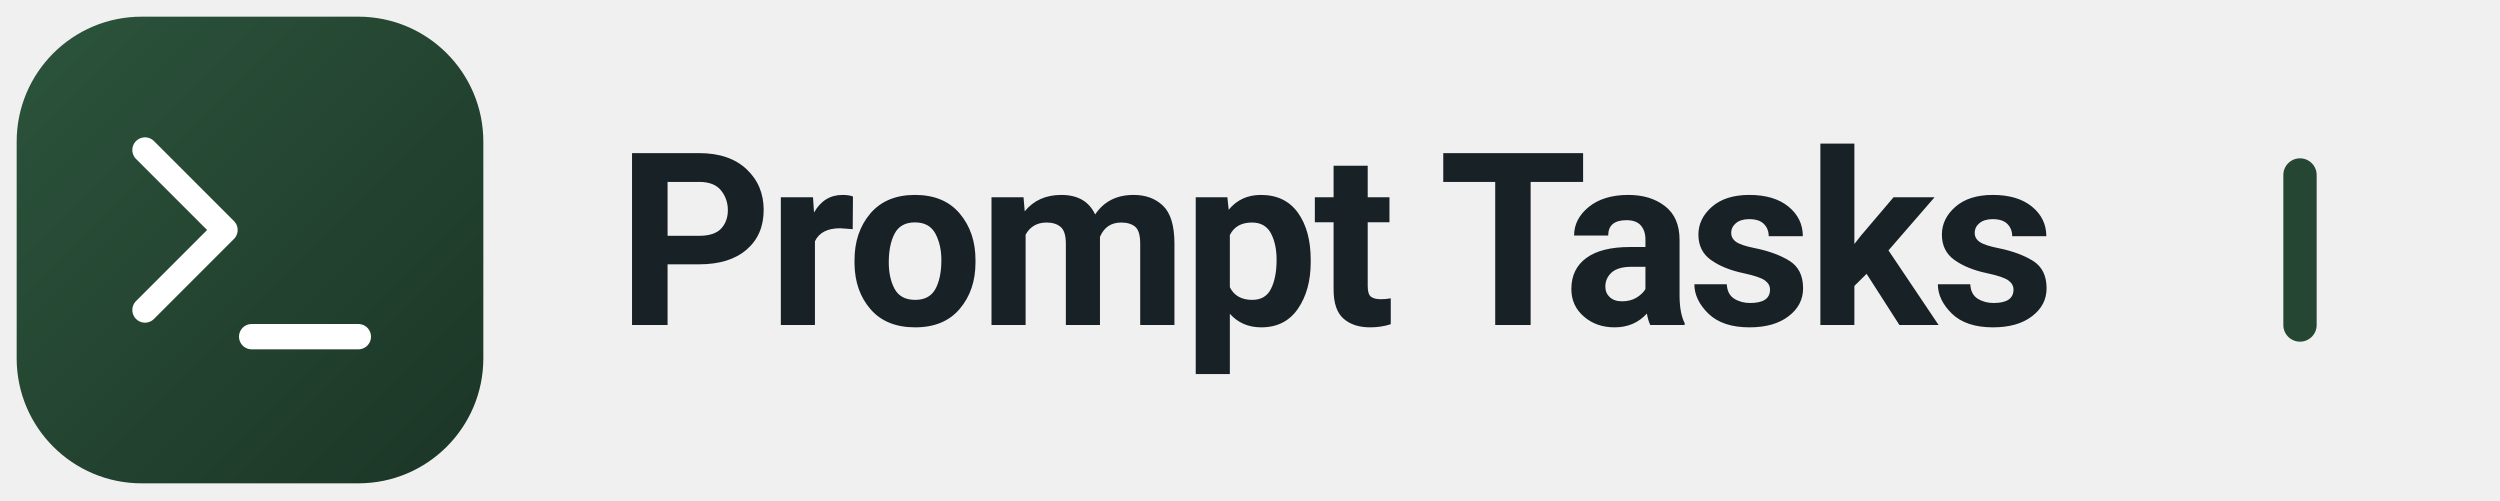
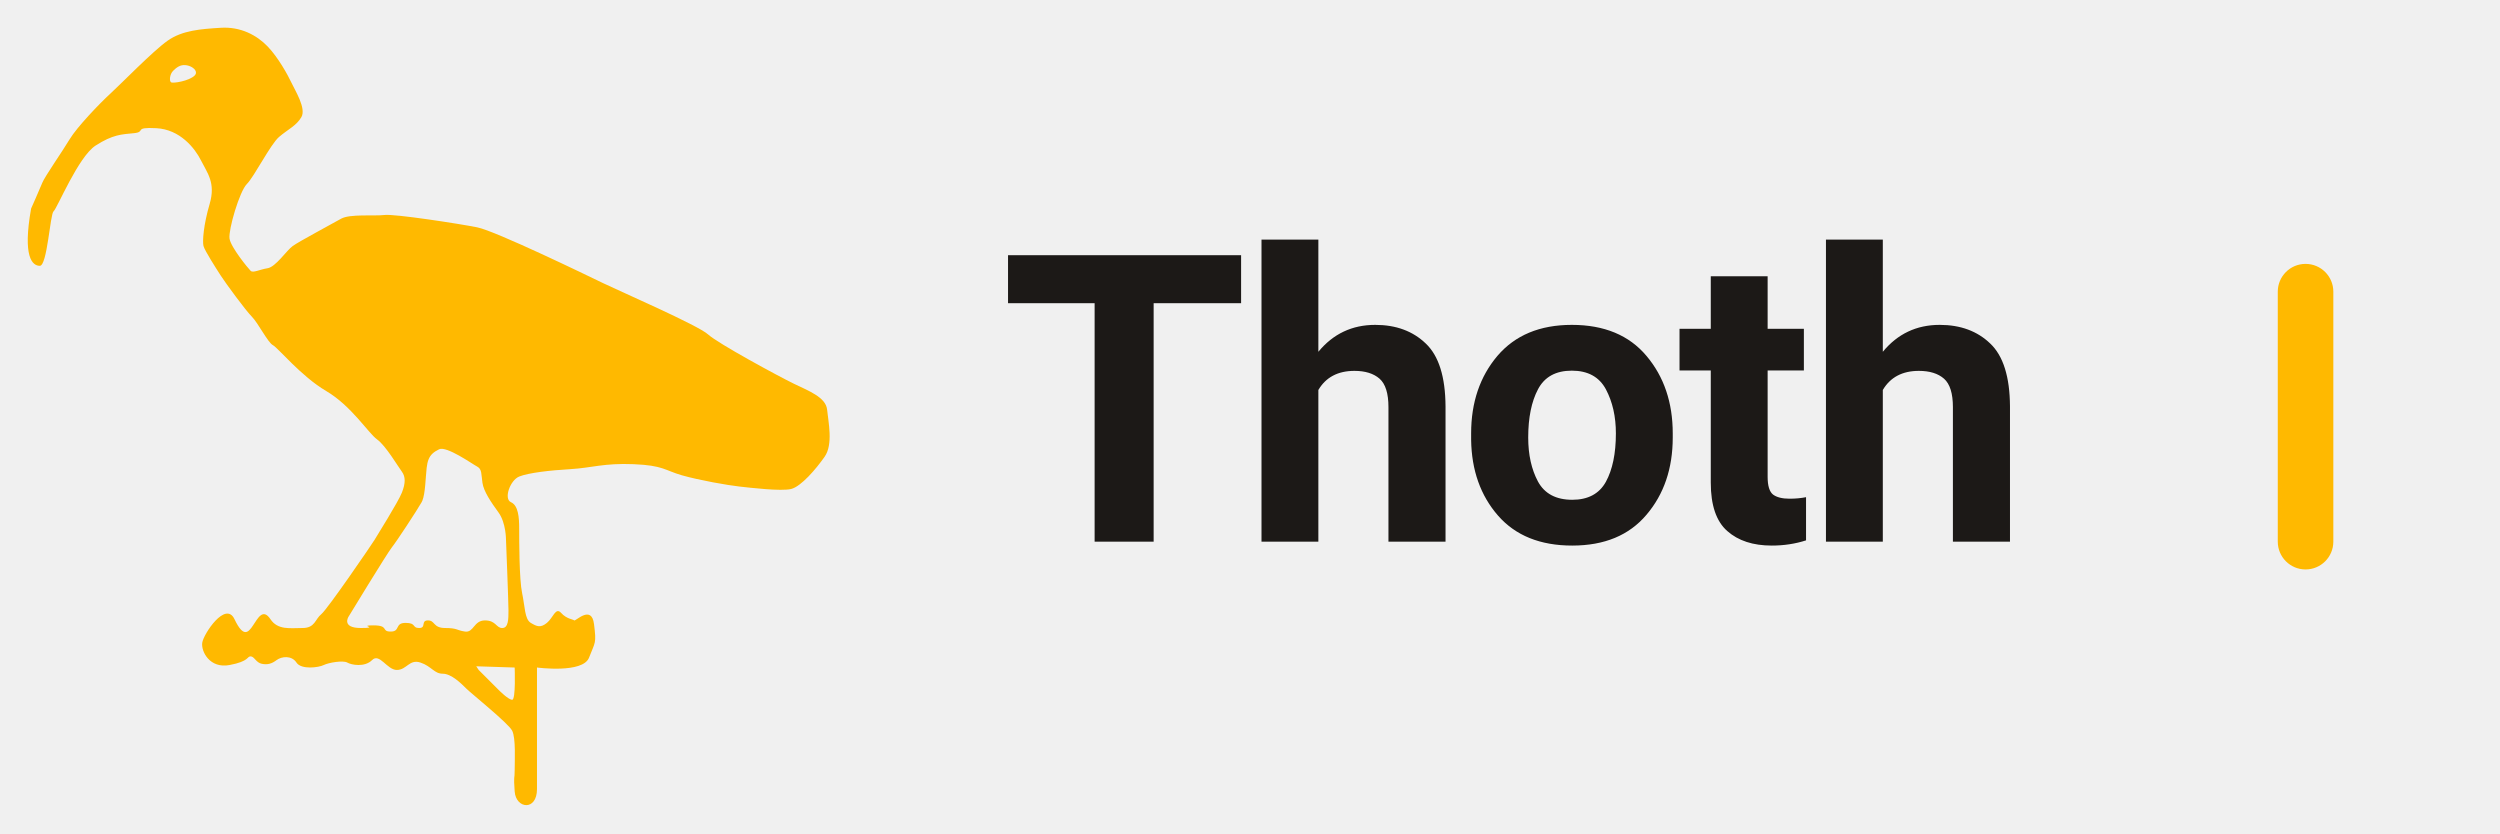
- <svg xmlns="http://www.w3.org/2000/svg" width="300" height="60" viewBox="0 0 300 60" fill="none" role="img" aria-label="Prompt Tasks">
-   <defs>
-     <linearGradient id="pt-badge-light" x1="0" y1="0" x2="1" y2="1">
-       <stop offset="0" stop-color="#2c543c" />
-       <stop offset="1" stop-color="#1b3526" />
-     </linearGradient>
-   </defs>
-   <rect x="2" y="2" width="56" height="56" rx="15" fill="url(#pt-badge-light)" />
-   <g transform="translate(11 10) scale(1.6)" stroke="#ffffff" stroke-width="1.9" stroke-linecap="round" stroke-linejoin="round" fill="none">
-     <polyline points="4,17 10,11 4,5" />
-     <line x1="12" y1="19" x2="20" y2="19" />
+ <svg xmlns="http://www.w3.org/2000/svg" width="180" height="60" viewBox="0 0 180 60" fill="none" role="img" aria-label="Thoth">
+   <g transform="translate(2 2) scale(0.302)">
+     <path fill="#FFB900" d="M190.569 91.041c-.295-2.956-4.414-4.477-7.98-6.208s-18.051-9.568-20.405-11.73-21.393-10.459-25.027-12.223-25.624-12.424-30-13.301-19.746-3.241-22.111-2.946-8.276-.295-10.346.887-10.029 5.424-11.528 6.503-4.05 5.002-6.016 5.309-3.444 1.194-4.035.603-4.729-5.616-5.025-7.685 2.364-11.232 4.138-13.006 5.617-9.459 7.686-11.232 4.138-2.661 5.32-4.729-1.499-6.311-2.375-8.18-3.153-6.03-5.709-8.679S50.757-.295 46.028 0s-9.186.589-12.722 3.103-11.021 10.22-13.585 12.563-7.98 7.981-9.754 10.937-5.912 8.867-6.504 10.345S.792 43.102.792 43.102c-2.059 11.581.306 13.65 2.08 13.65S5.324 44.39 6.156 43.746 12.035 30.74 16.173 28.08s6.207-2.66 9.163-2.956-.295-1.479 5.321-1.183 9.163 4.73 10.641 7.686 3.547 5.32 2.069 10.345-1.751 8.971-1.478 10.05 3.01 5.342 4.138 7.094 5.912 8.276 7.39 9.754 3.843 6.208 5.025 6.799 6.707 7.411 12.71 10.937 10.049 10.049 12.119 11.528 5.025 6.503 5.912 7.686.908 2.766 0 5.024-5.891 10.207-6.503 11.232-11.232 16.553-12.71 17.735-1.478 3.29-4.444 3.29-5.901.553-7.675-2.107-2.956-.296-4.138 1.478-2.311 2.978-4.434-1.478-7.39 3.547-7.686 5.616 1.773 6.207 6.503 5.32 4.138-2.069 5.025-2.069 1.287 1.498 2.661 1.773 2.364 0 3.547-.887 3.569-1.17 4.729.592 5.321 1.182 6.503.591 4.638-1.161 5.616-.591 4.138 1.182 5.912-.592 3.547 2.354 5.901 2.354 2.967-2.648 5.627-1.762 3.251 2.66 5.32 2.66 4.434 2.364 5.616 3.547 10.05 8.276 10.937 10.05.592 7.095.592 9.459-.295.886 0 5.024 5.32 4.729 5.32-.591V152.52s10.938 1.479 12.415-2.364 1.772-3.251 1.182-7.98-4.435-.591-4.729-.887-1.793-.316-3.113-1.784-1.892 1.154-3.39 2.375-2.363.887-3.842 0-1.37-3.821-2.069-7.094-.699-12.71-.699-15.381-.205-5.523-1.97-6.304-.207-5.232 1.97-6.11 7.201-1.47 12.227-1.765 7.98-1.477 15.075-1.182 7.391 1.478 11.528 2.66 10.937 2.364 13.597 2.66 10.051 1.182 12.415.591 5.911-4.729 7.98-7.685.885-8.273.59-11.229zM39.793 11.374c-1.302 1.309-5.141 1.93-5.623 1.629-.482-.301-.333-1.923.468-2.728.8-.806 1.332-1.045 1.332-1.045 1.994-1.122 5.126.834 3.823 2.144zm76.289 141.148s.295 7.686-.592 7.686-2.955-2.069-3.251-2.364-4.739-4.741-4.739-4.741l-.581-.875 9.163.294zm-1.478-13.596c0 2.069-.018 4.177-1.488 4.177s-1.467-1.812-4.128-1.812-2.66 2.955-4.729 2.66-1.792-.849-4.739-.849-2.363-1.831-4.129-1.812-.317 1.812-2.08 1.812-.581-1.221-3.241-1.221-1.183 2.069-3.547 2.069-.295-1.479-4.138-1.479 1.751.63-2.967.63-2.945-2.699-2.945-2.699 9.163-15.074 10.346-16.553c.557-.696 1.967-2.771 3.395-4.936 1.602-2.43 3.226-4.974 3.689-5.812.062-.111.119-.234.173-.367.708-1.763.746-5.329 1.02-7.803.188-1.694.616-2.669 1.36-3.382.424-.407.952-.729 1.596-1.052 1.774-.887 7.981 3.547 9.105 4.128s.944 1.783 1.24 3.853 2.049 4.623 3.843 7.094 1.773 6.503 1.773 6.503.591 14.781.591 16.851z" />
  </g>
-   <text x="74" y="39" font-family="'Geist','Segoe UI',system-ui,-apple-system,Roboto,Arial,sans-serif" font-size="29" font-weight="700" letter-spacing="-0.6" textLength="194" lengthAdjust="spacing" fill="#172126">Prompt Tasks</text>
-   <rect x="274" y="19" width="4" height="22" rx="2" fill="#254632">
+   <text x="72" y="39" font-family="'Geist','Segoe UI',system-ui,-apple-system,Roboto,Arial,sans-serif" font-size="29" font-weight="700" letter-spacing="-0.6" textLength="84" lengthAdjust="spacing" fill="#1c1917">Thoth</text>
+   <rect x="164" y="19" width="4" height="22" rx="2" fill="#ffb900">
    <animate attributeName="opacity" values="1;1;0;0" keyTimes="0;0.49;0.5;1" dur="1.1s" repeatCount="indefinite" />
  </rect>
</svg>
